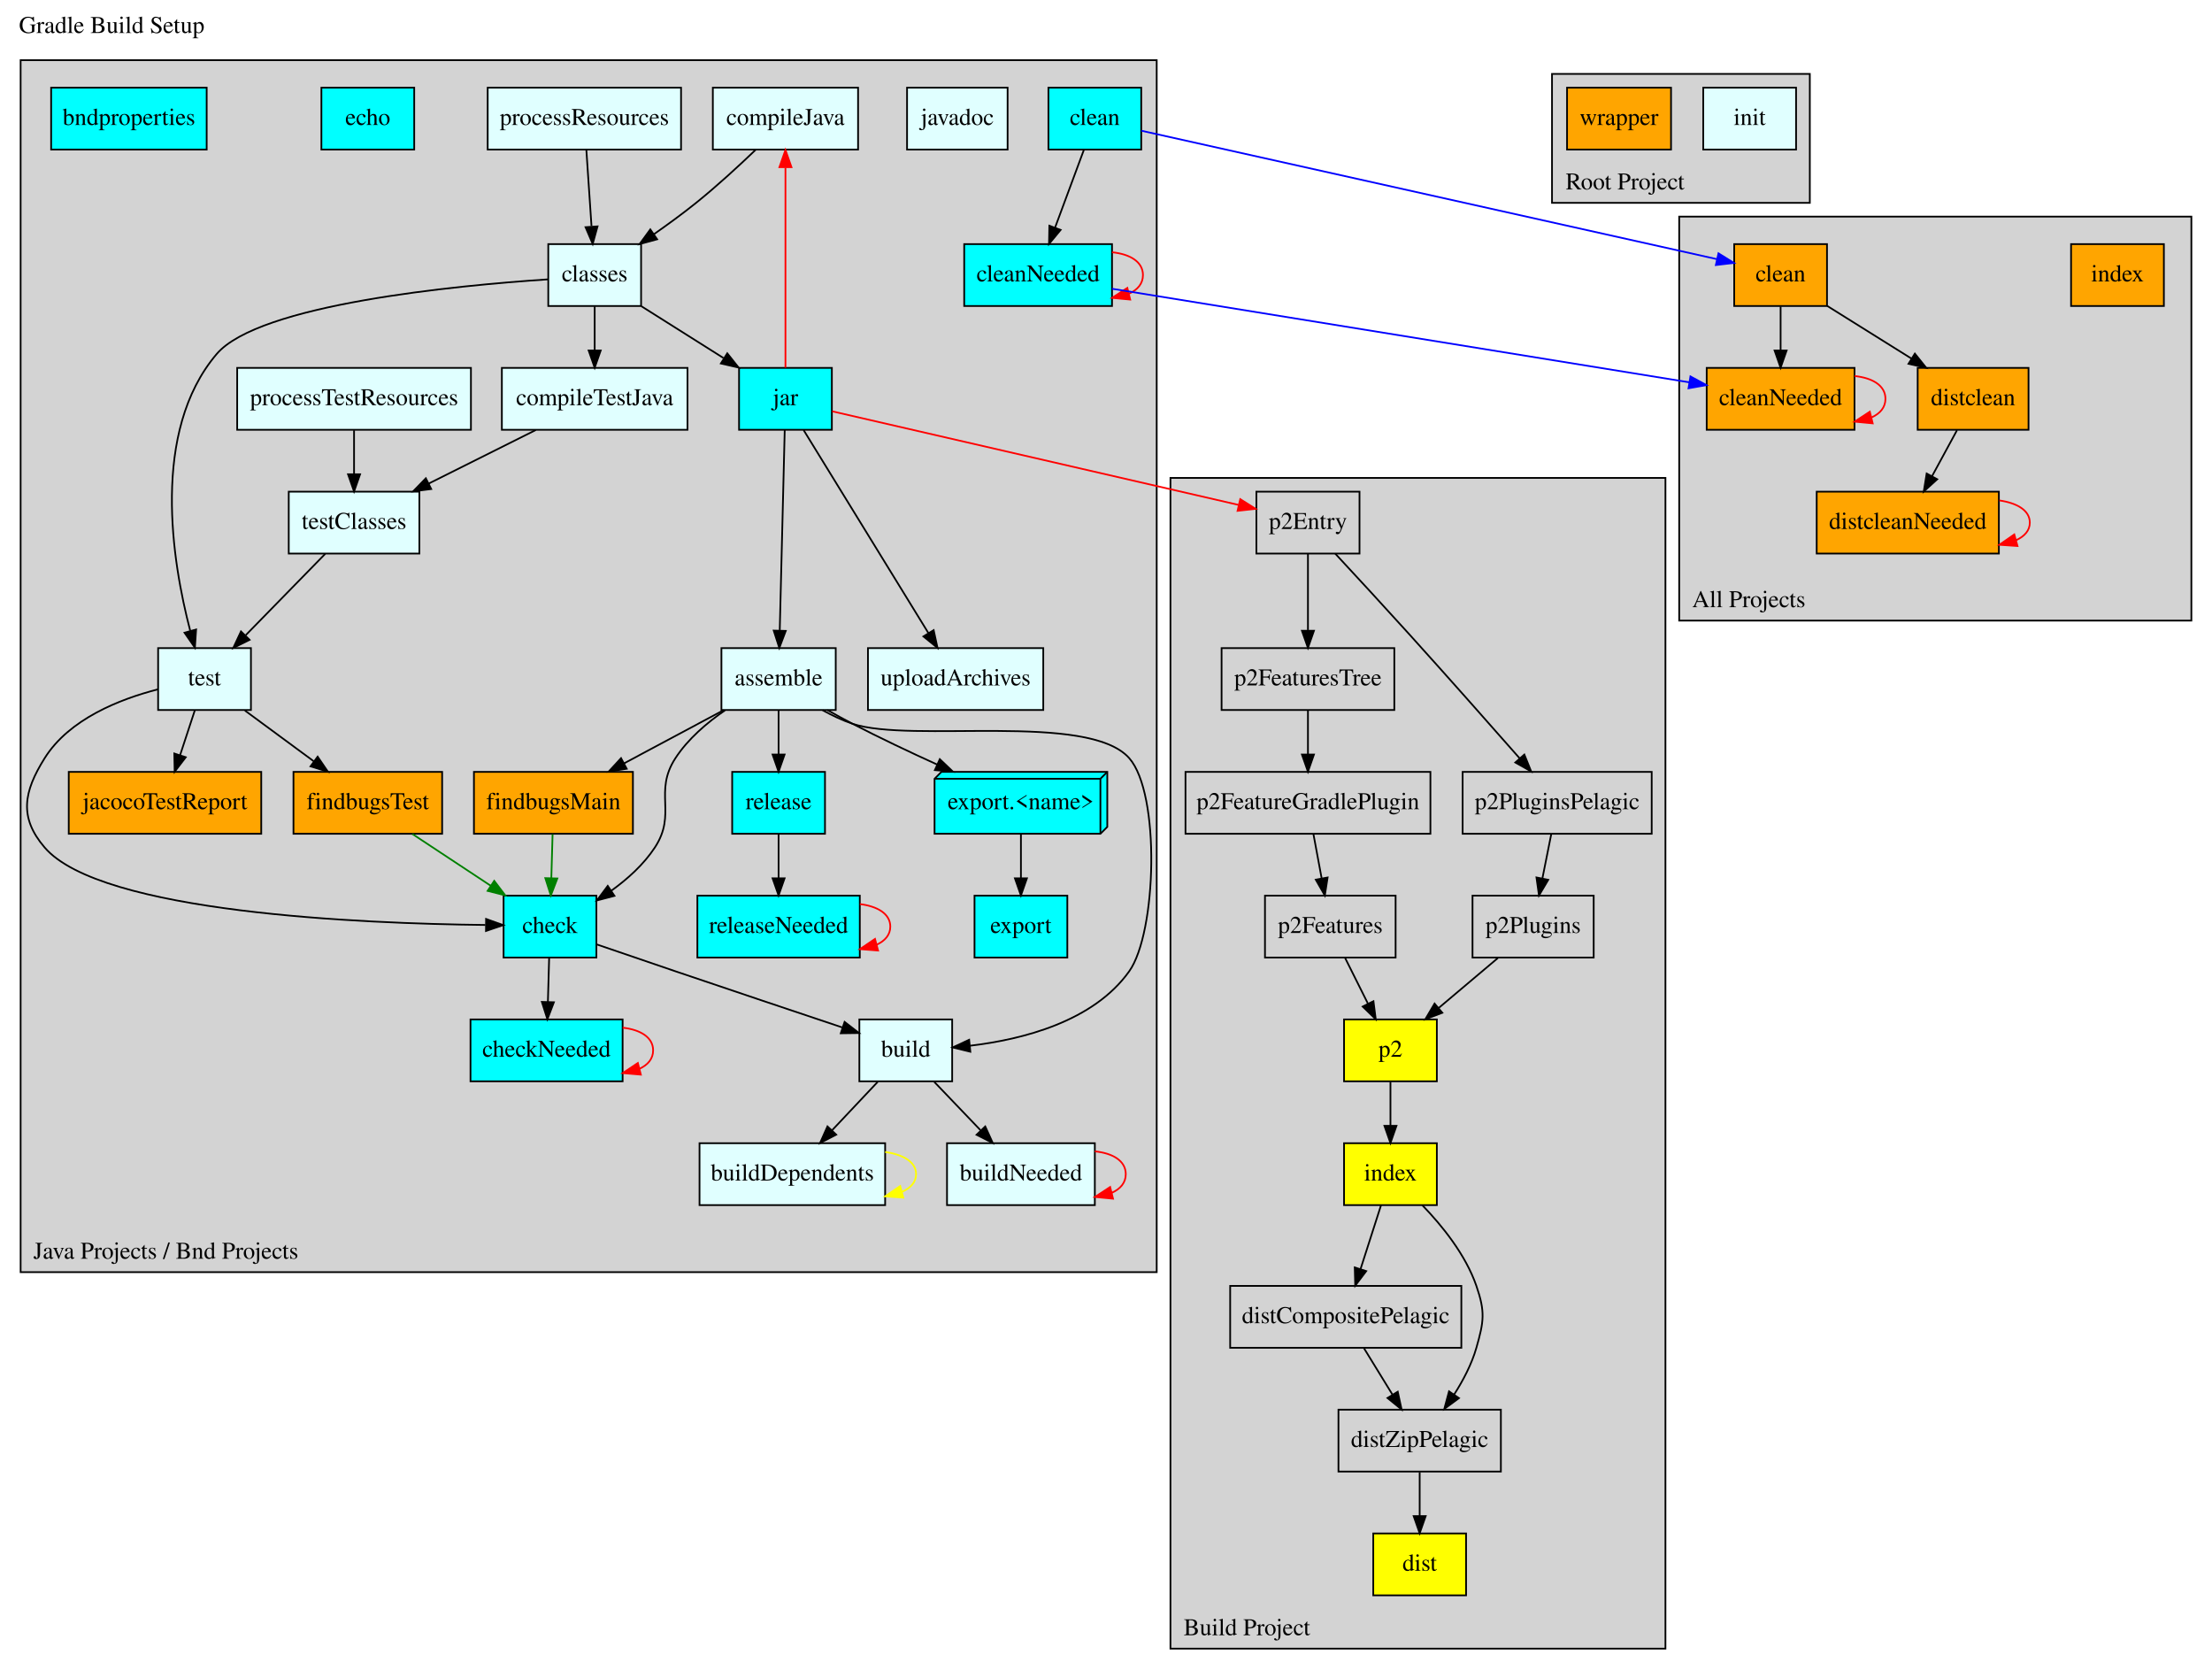
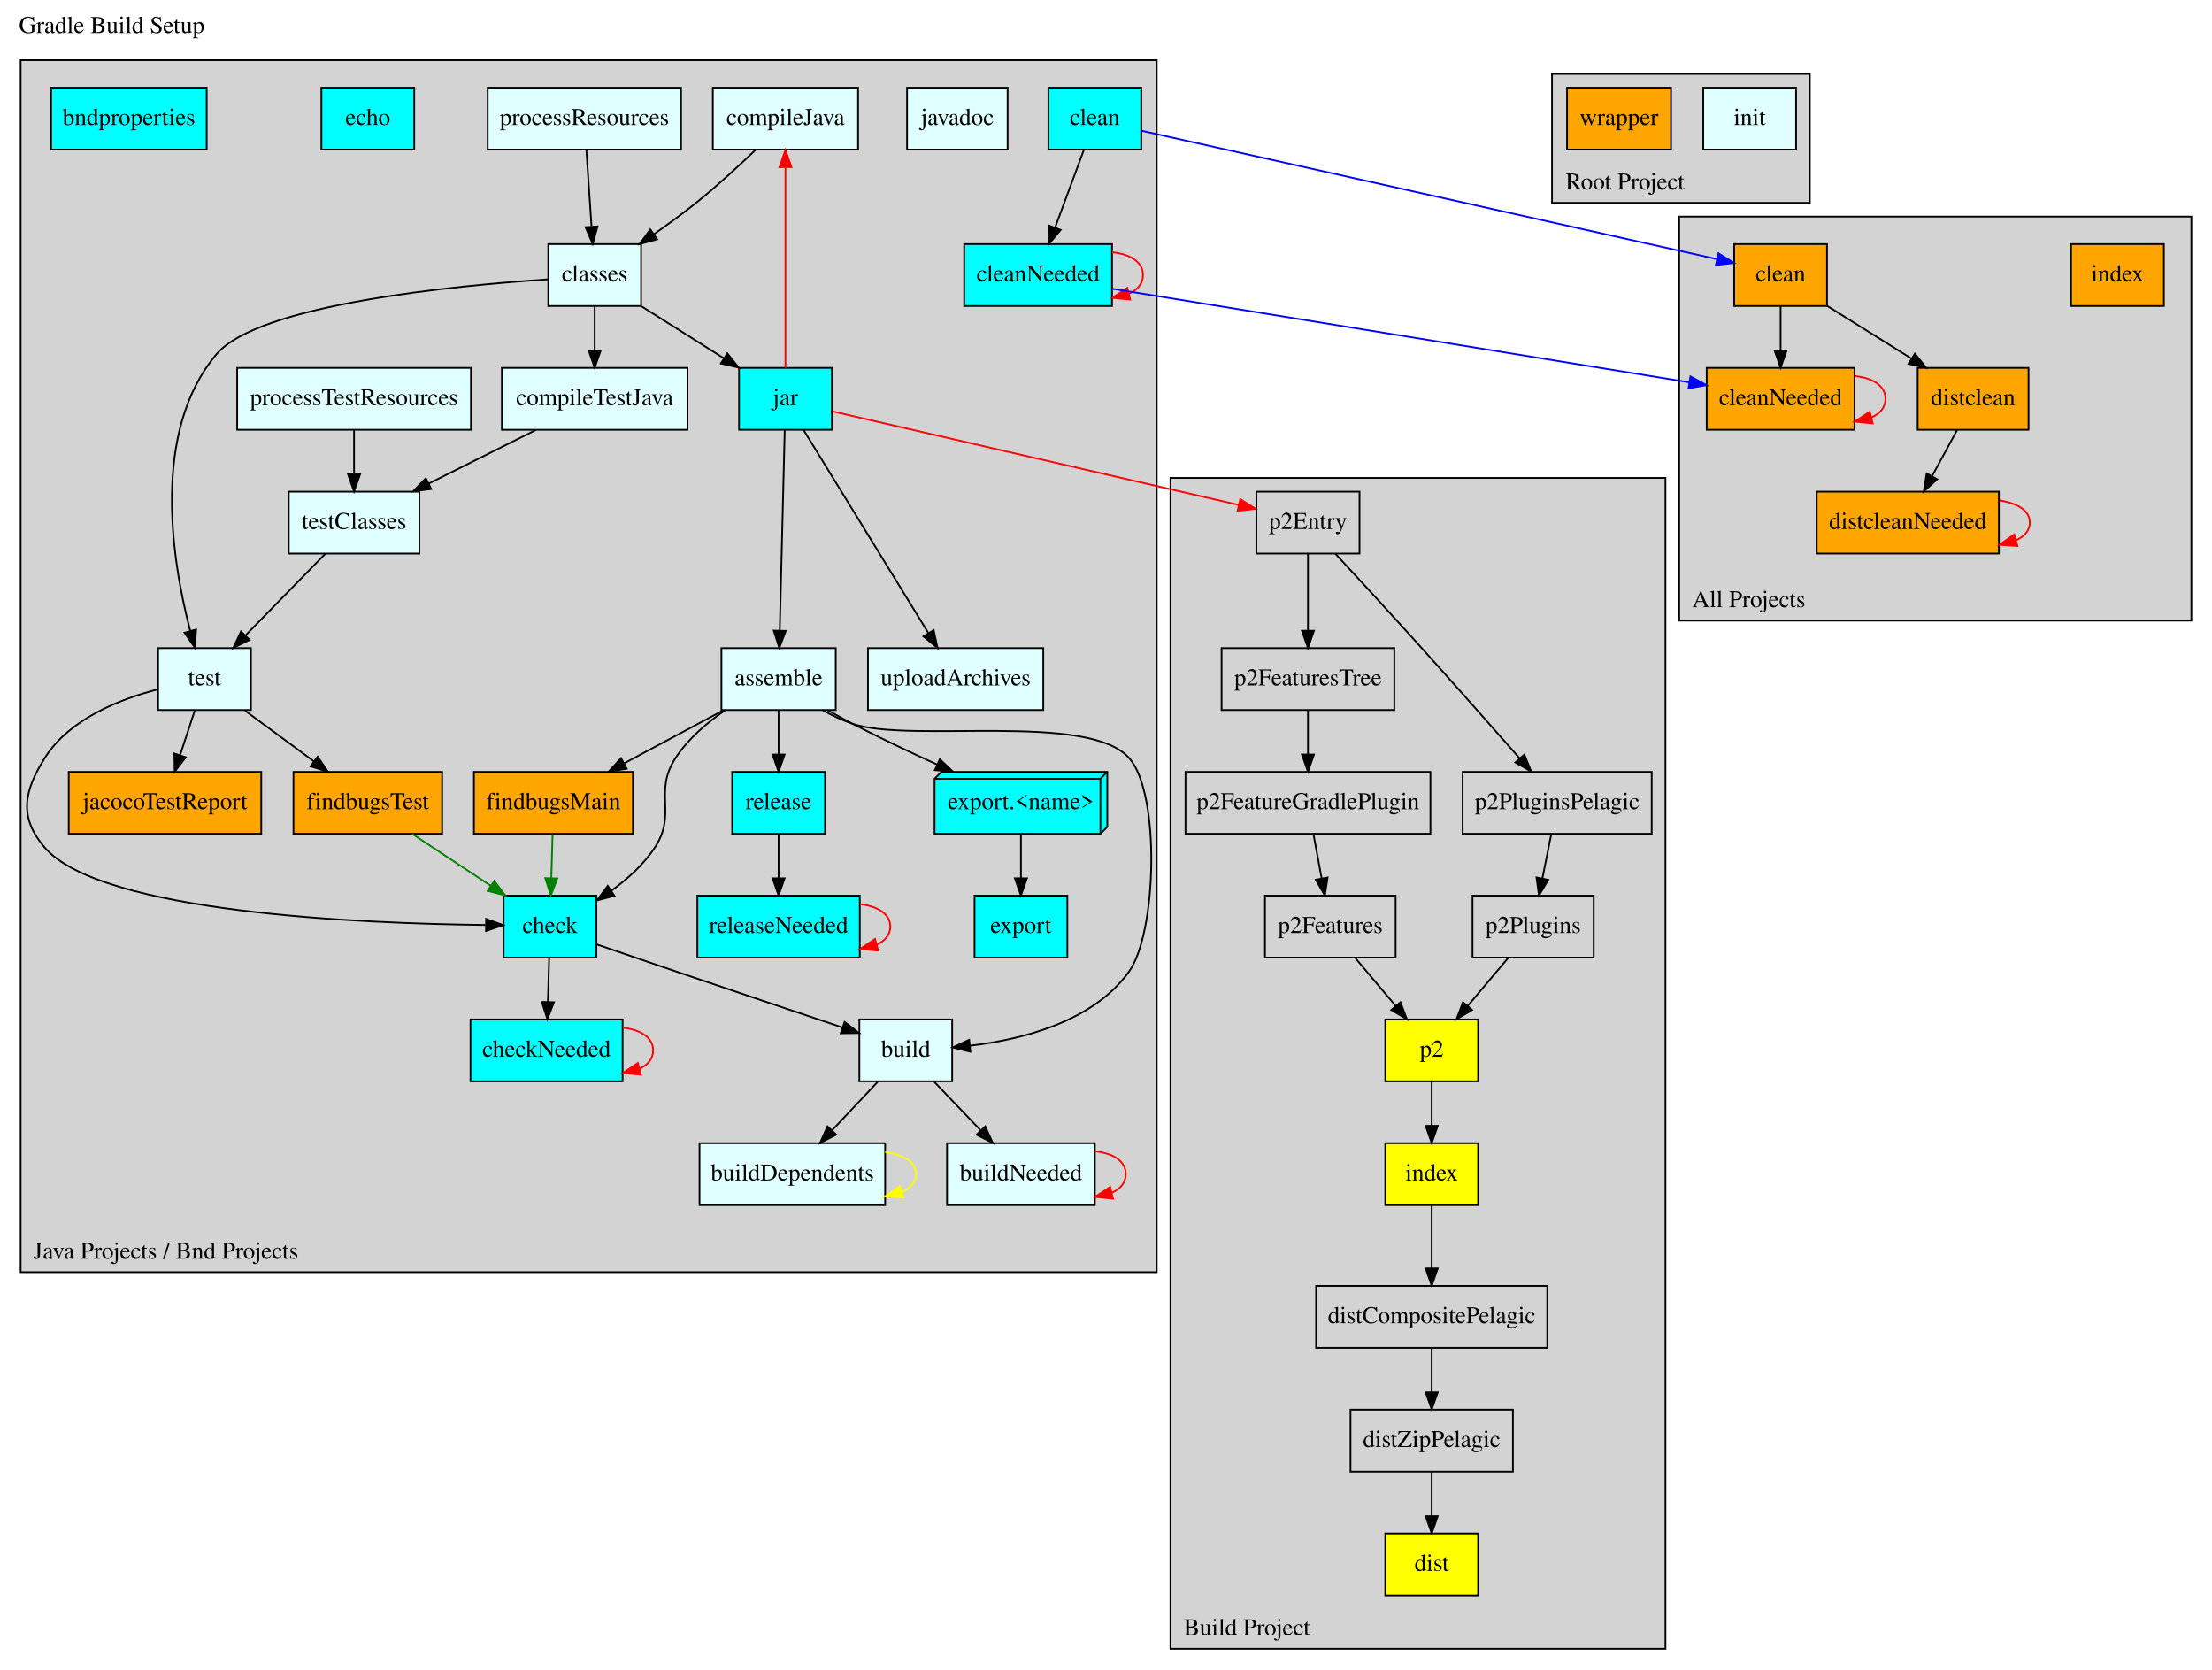
<svg xmlns="http://www.w3.org/2000/svg" width="1287pt" height="971pt" viewBox="0.00 0.00 1287.00 971.00">
  <g id="graph0" class="graph" transform="scale(1 1) rotate(0) translate(4 967)">
    <polygon fill="white" stroke="white" points="-4,4 -4,-967 1283,-967 1283,4 -4,4" />
    <text text-anchor="middle" x="61" y="-947.8" font-family="Times,serif" font-size="14.00">Gradle Build Setup</text>
    <g id="clust1" class="cluster">
      <polygon fill="lightgrey" stroke="black" points="8,-227 8,-932 669,-932 669,-227 8,-227" />
      <text text-anchor="middle" x="92.5" y="-234.8" font-family="Times,serif" font-size="14.00">Java Projects / Bnd Projects</text>
    </g>
    <g id="clust2" class="cluster" />
    <g id="clust3" class="cluster" />
    <g id="clust4" class="cluster" />
    <g id="clust5" class="cluster" />
    <g id="clust6" class="cluster" />
    <g id="clust7" class="cluster" />
    <g id="clust8" class="cluster" />
    <g id="clust9" class="cluster" />
    <g id="clust10" class="cluster" />
    <g id="clust11" class="cluster" />
    <g id="clust12" class="cluster">
      <polygon fill="lightgrey" stroke="black" points="973,-606 973,-841 1271,-841 1271,-606 973,-606" />
      <text text-anchor="middle" x="1013.5" y="-613.8" font-family="Times,serif" font-size="14.00">All Projects</text>
    </g>
    <g id="clust13" class="cluster" />
    <g id="clust14" class="cluster" />
    <g id="clust15" class="cluster">
      <polygon fill="lightgrey" stroke="black" points="899,-849 899,-924 1049,-924 1049,-849 899,-849" />
      <text text-anchor="middle" x="941.5" y="-856.8" font-family="Times,serif" font-size="14.00">Root Project</text>
    </g>
    <g id="clust16" class="cluster">
      <polygon fill="lightgrey" stroke="black" points="677,-8 677,-689 965,-689 965,-8 677,-8" />
      <text text-anchor="middle" x="721.5" y="-15.8" font-family="Times,serif" font-size="14.00">Build Project</text>
    </g>
    <g id="node1" class="node">
      <polygon fill="lightcyan" stroke="black" points="495.25,-916 410.75,-916 410.75,-880 495.25,-880 495.25,-916" />
      <text text-anchor="middle" x="453" y="-894.3" font-family="Times,serif" font-size="14.00">compileJava</text>
    </g>
    <g id="node3" class="node">
      <polygon fill="lightcyan" stroke="black" points="369,-825 315,-825 315,-789 369,-789 369,-825" />
      <text text-anchor="middle" x="342" y="-803.3" font-family="Times,serif" font-size="14.00">classes</text>
    </g>
    <g id="edge1" class="edge">
      <path fill="none" stroke="black" d="M435.73,-879.934C425.858,-870.469 413.072,-858.69 401,-849 393.275,-842.799 384.665,-836.5 376.463,-830.761" />
      <polygon fill="black" stroke="black" points="378.337,-827.802 368.117,-825.009 374.365,-833.566 378.337,-827.802" />
    </g>
    <g id="node2" class="node">
      <polygon fill="lightcyan" stroke="black" points="392.25,-916 279.75,-916 279.75,-880 392.25,-880 392.25,-916" />
      <text text-anchor="middle" x="336" y="-894.3" font-family="Times,serif" font-size="14.00">processResources</text>
    </g>
    <g id="edge2" class="edge">
      <path fill="none" stroke="black" d="M337.157,-879.84C338.004,-867.281 339.17,-849.979 340.146,-835.502" />
      <polygon fill="black" stroke="black" points="343.666,-835.32 340.847,-825.107 336.682,-834.849 343.666,-835.32" />
    </g>
    <g id="node4" class="node">
      <polygon fill="cyan" stroke="black" points="480,-753 426,-753 426,-717 480,-717 480,-753" />
      <text text-anchor="middle" x="453" y="-731.3" font-family="Times,serif" font-size="14.00">jar</text>
    </g>
    <g id="edge4" class="edge">
      <path fill="none" stroke="black" d="M369.154,-788.876C383.533,-779.808 401.381,-768.552 416.91,-758.759" />
      <polygon fill="black" stroke="black" points="419.15,-761.484 425.742,-753.19 415.416,-755.564 419.15,-761.484" />
    </g>
    <g id="node5" class="node">
      <polygon fill="lightcyan" stroke="black" points="396,-753 288,-753 288,-717 396,-717 396,-753" />
      <text text-anchor="middle" x="342" y="-731.3" font-family="Times,serif" font-size="14.00">compileTestJava</text>
    </g>
    <g id="edge3" class="edge">
      <path fill="none" stroke="black" d="M342,-788.697C342,-780.983 342,-771.712 342,-763.112" />
      <polygon fill="black" stroke="black" points="345.5,-763.104 342,-753.104 338.5,-763.104 345.5,-763.104" />
    </g>
    <g id="node8" class="node">
      <polygon fill="lightcyan" stroke="black" points="142,-590 88,-590 88,-554 142,-554 142,-590" />
      <text text-anchor="middle" x="115" y="-568.3" font-family="Times,serif" font-size="14.00">test</text>
    </g>
    <g id="edge5" class="edge">
      <path fill="none" stroke="black" d="M314.666,-804.492C261.36,-800.928 146.578,-789.995 122,-761 83.711,-715.829 96.144,-640.348 106.66,-600.143" />
      <polygon fill="black" stroke="black" points="110.102,-600.828 109.395,-590.256 103.355,-598.961 110.102,-600.828" />
    </g>
    <g id="edge21" class="edge">
      <path fill="none" stroke="red" d="M453,-753.106C453,-780.866 453,-835.974 453,-869.354" />
      <polygon fill="red" stroke="red" points="449.5,-869.77 453,-879.77 456.5,-869.77 449.5,-869.77" />
    </g>
    <g id="node9" class="node">
      <polygon fill="lightcyan" stroke="black" points="603,-590 501,-590 501,-554 603,-554 603,-590" />
      <text text-anchor="middle" x="552" y="-568.3" font-family="Times,serif" font-size="14.00">uploadArchives</text>
    </g>
    <g id="edge8" class="edge">
      <path fill="none" stroke="black" d="M463.595,-716.77C481.012,-688.445 515.789,-631.888 536.148,-598.779" />
      <polygon fill="black" stroke="black" points="539.225,-600.458 541.481,-590.106 533.262,-596.791 539.225,-600.458" />
    </g>
    <g id="node10" class="node">
      <polygon fill="lightcyan" stroke="black" points="482.25,-590 415.75,-590 415.75,-554 482.25,-554 482.25,-590" />
      <text text-anchor="middle" x="449" y="-568.3" font-family="Times,serif" font-size="14.00">assemble</text>
    </g>
    <g id="edge9" class="edge">
      <path fill="none" stroke="black" d="M452.572,-716.77C451.88,-688.929 450.511,-633.813 449.683,-600.498" />
      <polygon fill="black" stroke="black" points="453.172,-600.016 449.425,-590.106 446.175,-600.19 453.172,-600.016" />
    </g>
    <g id="node35" class="node">
      <polygon fill="none" stroke="black" points="787,-681 727,-681 727,-645 787,-645 787,-681" />
      <text text-anchor="middle" x="757" y="-659.3" font-family="Times,serif" font-size="14.00">p2Entry</text>
    </g>
    <g id="edge41" class="edge">
      <path fill="none" stroke="red" d="M480.246,-727.726C533.947,-715.361 653.701,-687.786 716.615,-673.299" />
      <polygon fill="red" stroke="red" points="717.613,-676.661 726.573,-671.006 716.043,-669.839 717.613,-676.661" />
    </g>
    <g id="node7" class="node">
      <polygon fill="lightcyan" stroke="black" points="240,-681 164,-681 164,-645 240,-645 240,-681" />
      <text text-anchor="middle" x="202" y="-659.3" font-family="Times,serif" font-size="14.00">testClasses</text>
    </g>
    <g id="edge6" class="edge">
      <path fill="none" stroke="black" d="M307.752,-716.876C288.939,-707.469 265.415,-695.708 245.334,-685.667" />
      <polygon fill="black" stroke="black" points="246.889,-682.531 236.38,-681.19 243.759,-688.792 246.889,-682.531" />
    </g>
    <g id="node6" class="node">
      <polygon fill="lightcyan" stroke="black" points="270,-753 134,-753 134,-717 270,-717 270,-753" />
      <text text-anchor="middle" x="202" y="-731.3" font-family="Times,serif" font-size="14.00">processTestResources</text>
    </g>
    <g id="edge7" class="edge">
      <path fill="none" stroke="black" d="M202,-716.697C202,-708.983 202,-699.712 202,-691.112" />
      <polygon fill="black" stroke="black" points="205.5,-691.104 202,-681.104 198.5,-691.104 205.5,-691.104" />
    </g>
    <g id="edge10" class="edge">
      <path fill="none" stroke="black" d="M185.226,-644.84C172.107,-631.419 153.693,-612.582 139.012,-597.564" />
      <polygon fill="black" stroke="black" points="141.216,-594.812 131.723,-590.107 136.21,-599.705 141.216,-594.812" />
    </g>
    <g id="node11" class="node">
      <polygon fill="cyan" stroke="black" points="343,-446 289,-446 289,-410 343,-410 343,-446" />
      <text text-anchor="middle" x="316" y="-424.3" font-family="Times,serif" font-size="14.00">check</text>
    </g>
    <g id="edge13" class="edge">
      <path fill="none" stroke="black" d="M87.722,-565.968C65.766,-560.326 36.293,-548.794 22,-526 9.722,-506.42 6.945,-491.535 22,-474 54.634,-435.991 206.704,-429.748 278.404,-428.952" />
      <polygon fill="black" stroke="black" points="278.812,-432.449 288.784,-428.869 278.756,-425.45 278.812,-432.449" />
    </g>
    <g id="node21" class="node">
      <polygon fill="orange" stroke="black" points="253.25,-518 166.75,-518 166.75,-482 253.25,-482 253.25,-518" />
      <text text-anchor="middle" x="210" y="-496.3" font-family="Times,serif" font-size="14.00">findbugsTest</text>
    </g>
    <g id="edge30" class="edge">
      <path fill="none" stroke="black" d="M138.483,-553.697C150.563,-544.796 165.454,-533.823 178.516,-524.199" />
      <polygon fill="black" stroke="black" points="180.813,-526.854 186.787,-518.104 176.66,-521.219 180.813,-526.854" />
    </g>
    <g id="node27" class="node">
      <polygon fill="orange" stroke="black" points="148,-518 36,-518 36,-482 148,-482 148,-518" />
      <text text-anchor="middle" x="92" y="-496.3" font-family="Times,serif" font-size="14.00">jacocoTestReport</text>
    </g>
    <g id="edge33" class="edge">
      <path fill="none" stroke="black" d="M109.315,-553.697C106.752,-545.898 103.667,-536.509 100.815,-527.829" />
      <polygon fill="black" stroke="black" points="104.067,-526.512 97.62,-518.104 97.416,-528.697 104.067,-526.512" />
    </g>
    <g id="edge12" class="edge">
      <path fill="none" stroke="black" d="M417.851,-553.823C407.243,-546.536 396.246,-537.131 389,-526 376.06,-506.122 390.018,-493.827 377,-474 370.52,-464.13 361.089,-455.651 351.572,-448.801" />
      <polygon fill="black" stroke="black" points="353.509,-445.885 343.259,-443.206 349.601,-451.693 353.509,-445.885" />
    </g>
    <g id="node13" class="node">
      <polygon fill="cyan" stroke="black" points="476,-518 422,-518 422,-482 476,-482 476,-518" />
      <text text-anchor="middle" x="449" y="-496.3" font-family="Times,serif" font-size="14.00">release</text>
    </g>
    <g id="edge22" class="edge">
      <path fill="none" stroke="black" d="M449,-553.697C449,-545.983 449,-536.712 449,-528.112" />
      <polygon fill="black" stroke="black" points="452.5,-528.104 449,-518.104 445.5,-528.104 452.5,-528.104" />
    </g>
    <g id="node15" class="node">
      <polygon fill="cyan" stroke="black" points="640.25,-518 543.75,-518 539.75,-514 539.75,-482 636.25,-482 640.25,-486 640.25,-518" />
      <polyline fill="none" stroke="black" points="636.25,-514 539.75,-514 " />
      <polyline fill="none" stroke="black" points="636.25,-514 636.25,-482 " />
      <polyline fill="none" stroke="black" points="636.25,-514 640.25,-518 " />
      <text text-anchor="middle" x="590" y="-496.3" font-family="Times,serif" font-size="14.00">export.&lt;name&gt;</text>
    </g>
    <g id="edge23" class="edge">
      <path fill="none" stroke="black" d="M477.467,-553.936C482.275,-551.203 487.248,-548.465 492,-546 507.837,-537.784 525.464,-529.449 541.352,-522.223" />
      <polygon fill="black" stroke="black" points="542.804,-525.408 550.48,-518.105 539.926,-519.027 542.804,-525.408" />
    </g>
    <g id="node17" class="node">
      <polygon fill="lightcyan" stroke="black" points="550,-374 496,-374 496,-338 550,-338 550,-374" />
      <text text-anchor="middle" x="523" y="-352.3" font-family="Times,serif" font-size="14.00">build</text>
    </g>
    <g id="edge11" class="edge">
      <path fill="none" stroke="black" d="M474.578,-553.898C480.129,-550.832 486.108,-547.986 492,-546 526.164,-534.484 629.13,-553.019 653,-526 671.244,-505.349 668.983,-424.446 653,-402 632.181,-372.763 591.006,-362.345 560.548,-358.726" />
      <polygon fill="black" stroke="black" points="560.569,-355.211 550.273,-357.71 559.88,-362.177 560.569,-355.211" />
    </g>
    <g id="node20" class="node">
      <polygon fill="orange" stroke="black" points="364.25,-518 271.75,-518 271.75,-482 364.25,-482 364.25,-518" />
      <text text-anchor="middle" x="318" y="-496.3" font-family="Times,serif" font-size="14.00">findbugsMain</text>
    </g>
    <g id="edge29" class="edge">
      <path fill="none" stroke="black" d="M416.954,-553.876C399.508,-544.554 377.735,-532.919 359.057,-522.939" />
      <polygon fill="black" stroke="black" points="360.639,-519.816 350.169,-518.19 357.34,-525.99 360.639,-519.816" />
    </g>
    <g id="node12" class="node">
      <polygon fill="cyan" stroke="black" points="358.25,-374 269.75,-374 269.75,-338 358.25,-338 358.25,-374" />
      <text text-anchor="middle" x="314" y="-352.3" font-family="Times,serif" font-size="14.00">checkNeeded</text>
    </g>
    <g id="edge14" class="edge">
      <path fill="none" stroke="black" d="M315.506,-409.697C315.285,-401.983 315.02,-392.712 314.775,-384.112" />
      <polygon fill="black" stroke="black" points="318.273,-384 314.489,-374.104 311.276,-384.2 318.273,-384" />
    </g>
    <g id="edge16" class="edge">
      <path fill="none" stroke="black" d="M343.028,-417.701C356.785,-412.979 373.776,-407.163 389,-402 421.766,-390.888 459.085,-378.366 486.003,-369.358" />
      <polygon fill="black" stroke="black" points="487.406,-372.58 495.78,-366.088 485.186,-365.941 487.406,-372.58" />
    </g>
    <g id="edge15" class="edge">
      <path fill="none" stroke="red" d="M358.306,-369.203C368.507,-368.065 376,-363.664 376,-356 376,-351.09 372.925,-347.52 368.032,-345.288" />
      <polygon fill="red" stroke="red" points="368.862,-341.888 358.306,-342.797 367.125,-348.669 368.862,-341.888" />
    </g>
    <g id="node14" class="node">
      <polygon fill="cyan" stroke="black" points="496.25,-446 401.75,-446 401.75,-410 496.25,-410 496.25,-446" />
      <text text-anchor="middle" x="449" y="-424.3" font-family="Times,serif" font-size="14.00">releaseNeeded</text>
    </g>
    <g id="edge25" class="edge">
      <path fill="none" stroke="black" d="M449,-481.697C449,-473.983 449,-464.712 449,-456.112" />
      <polygon fill="black" stroke="black" points="452.5,-456.104 449,-446.104 445.5,-456.104 452.5,-456.104" />
    </g>
    <g id="edge26" class="edge">
      <path fill="none" stroke="red" d="M496.326,-441.101C506.571,-439.82 514,-435.453 514,-428 514,-423.225 510.951,-419.717 506.066,-417.476" />
      <polygon fill="red" stroke="red" points="506.889,-414.073 496.326,-414.899 505.098,-420.84 506.889,-414.073" />
    </g>
    <g id="node16" class="node">
      <polygon fill="cyan" stroke="black" points="617,-446 563,-446 563,-410 617,-410 617,-446" />
      <text text-anchor="middle" x="590" y="-424.3" font-family="Times,serif" font-size="14.00">export</text>
    </g>
    <g id="edge24" class="edge">
      <path fill="none" stroke="black" d="M590,-481.697C590,-473.983 590,-464.712 590,-456.112" />
      <polygon fill="black" stroke="black" points="593.5,-456.104 590,-446.104 586.5,-456.104 593.5,-456.104" />
    </g>
    <g id="node18" class="node">
      <polygon fill="lightcyan" stroke="black" points="511,-302 403,-302 403,-266 511,-266 511,-302" />
      <text text-anchor="middle" x="457" y="-280.3" font-family="Times,serif" font-size="14.00">buildDependents</text>
    </g>
    <g id="edge17" class="edge">
      <path fill="none" stroke="black" d="M506.685,-337.697C498.693,-329.22 488.928,-318.864 480.178,-309.583" />
      <polygon fill="black" stroke="black" points="482.534,-306.979 473.127,-302.104 477.441,-311.781 482.534,-306.979" />
    </g>
    <g id="node19" class="node">
      <polygon fill="lightcyan" stroke="black" points="633,-302 547,-302 547,-266 633,-266 633,-302" />
      <text text-anchor="middle" x="590" y="-280.3" font-family="Times,serif" font-size="14.00">buildNeeded</text>
    </g>
    <g id="edge19" class="edge">
      <path fill="none" stroke="black" d="M539.562,-337.697C547.675,-329.22 557.588,-318.864 566.471,-309.583" />
      <polygon fill="black" stroke="black" points="569.243,-311.749 573.629,-302.104 564.186,-306.908 569.243,-311.749" />
    </g>
    <g id="edge18" class="edge">
      <path fill="none" stroke="yellow" d="M511.007,-296.899C521.529,-295.401 529,-291.102 529,-284 529,-279.451 525.934,-276.051 520.964,-273.801" />
      <polygon fill="yellow" stroke="yellow" points="521.575,-270.341 511.007,-271.101 519.742,-277.097 521.575,-270.341" />
    </g>
    <g id="edge20" class="edge">
      <path fill="none" stroke="red" d="M633.036,-297.262C643.355,-296.225 651,-291.805 651,-284 651,-279 647.862,-275.389 642.894,-273.167" />
      <polygon fill="red" stroke="red" points="643.583,-269.732 633.036,-270.738 641.909,-276.529 643.583,-269.732" />
    </g>
    <g id="edge31" class="edge">
      <path fill="none" stroke="green" d="M317.506,-481.697C317.285,-473.983 317.02,-464.712 316.775,-456.112" />
      <polygon fill="green" stroke="green" points="320.273,-456 316.489,-446.104 313.276,-456.2 320.273,-456" />
    </g>
    <g id="edge32" class="edge">
      <path fill="none" stroke="green" d="M235.931,-481.876C249.662,-472.808 266.706,-461.552 281.536,-451.759" />
      <polygon fill="green" stroke="green" points="283.554,-454.621 289.97,-446.19 279.696,-448.78 283.554,-454.621" />
    </g>
    <g id="node22" class="node">
      <polygon fill="lightcyan" stroke="black" points="582.25,-916 523.75,-916 523.75,-880 582.25,-880 582.25,-916" />
      <text text-anchor="middle" x="553" y="-894.3" font-family="Times,serif" font-size="14.00">javadoc</text>
    </g>
    <g id="node23" class="node">
      <polygon fill="cyan" stroke="black" points="660,-916 606,-916 606,-880 660,-880 660,-916" />
      <text text-anchor="middle" x="633" y="-894.3" font-family="Times,serif" font-size="14.00">clean</text>
    </g>
    <g id="node24" class="node">
      <polygon fill="cyan" stroke="black" points="643,-825 557,-825 557,-789 643,-789 643,-825" />
      <text text-anchor="middle" x="600" y="-803.3" font-family="Times,serif" font-size="14.00">cleanNeeded</text>
    </g>
    <g id="edge27" class="edge">
      <path fill="none" stroke="black" d="M626.637,-879.84C621.889,-867.035 615.313,-849.299 609.883,-834.654" />
      <polygon fill="black" stroke="black" points="613.102,-833.267 606.343,-825.107 606.538,-835.7 613.102,-833.267" />
    </g>
    <g id="node29" class="node">
      <polygon fill="orange" stroke="black" points="1059,-825 1005,-825 1005,-789 1059,-789 1059,-825" />
      <text text-anchor="middle" x="1032" y="-803.3" font-family="Times,serif" font-size="14.00">clean</text>
    </g>
    <g id="edge34" class="edge">
      <path fill="none" stroke="blue" d="M660.111,-890.953C729.774,-875.414 915.14,-834.067 994.783,-816.301" />
      <polygon fill="blue" stroke="blue" points="995.853,-819.649 1004.85,-814.056 994.329,-812.817 995.853,-819.649" />
    </g>
    <g id="edge28" class="edge">
      <path fill="none" stroke="red" d="M643.036,-820.262C653.355,-819.225 661,-814.805 661,-807 661,-802 657.862,-798.389 652.894,-796.167" />
      <polygon fill="red" stroke="red" points="653.583,-792.732 643.036,-793.738 651.909,-799.529 653.583,-792.732" />
    </g>
    <g id="node30" class="node">
      <polygon fill="orange" stroke="black" points="1075,-753 989,-753 989,-717 1075,-717 1075,-753" />
      <text text-anchor="middle" x="1032" y="-731.3" font-family="Times,serif" font-size="14.00">cleanNeeded</text>
    </g>
    <g id="edge35" class="edge">
      <path fill="none" stroke="blue" d="M643.001,-799.032C722.55,-786.142 892.444,-758.613 978.977,-744.592" />
      <polygon fill="blue" stroke="blue" points="979.541,-748.046 988.853,-742.991 978.422,-741.136 979.541,-748.046" />
    </g>
    <g id="node25" class="node">
      <polygon fill="cyan" stroke="black" points="237,-916 183,-916 183,-880 237,-880 237,-916" />
      <text text-anchor="middle" x="210" y="-894.3" font-family="Times,serif" font-size="14.00">echo</text>
    </g>
    <g id="node26" class="node">
      <polygon fill="cyan" stroke="black" points="116.25,-916 25.75,-916 25.75,-880 116.25,-880 116.25,-916" />
      <text text-anchor="middle" x="71" y="-894.3" font-family="Times,serif" font-size="14.00">bndproperties</text>
    </g>
    <g id="node28" class="node">
      <polygon fill="orange" stroke="black" points="1255,-825 1201,-825 1201,-789 1255,-789 1255,-825" />
      <text text-anchor="middle" x="1228" y="-803.3" font-family="Times,serif" font-size="14.00">index</text>
    </g>
    <g id="edge36" class="edge">
      <path fill="none" stroke="black" d="M1032,-788.697C1032,-780.983 1032,-771.712 1032,-763.112" />
      <polygon fill="black" stroke="black" points="1035.5,-763.104 1032,-753.104 1028.5,-763.104 1035.5,-763.104" />
    </g>
    <g id="node31" class="node">
      <polygon fill="orange" stroke="black" points="1176.25,-753 1111.75,-753 1111.75,-717 1176.25,-717 1176.25,-753" />
      <text text-anchor="middle" x="1144" y="-731.3" font-family="Times,serif" font-size="14.00">distclean</text>
    </g>
    <g id="edge38" class="edge">
      <path fill="none" stroke="black" d="M1059.11,-789.055C1073.86,-779.837 1092.29,-768.319 1108.21,-758.371" />
      <polygon fill="black" stroke="black" points="1110.12,-761.3 1116.75,-753.032 1106.41,-755.364 1110.12,-761.3" />
    </g>
    <g id="edge37" class="edge">
      <path fill="none" stroke="red" d="M1075.04,-748.262C1085.35,-747.225 1093,-742.805 1093,-735 1093,-730 1089.86,-726.389 1084.89,-724.167" />
      <polygon fill="red" stroke="red" points="1085.58,-720.732 1075.04,-721.738 1083.91,-727.529 1085.58,-720.732" />
    </g>
    <g id="node32" class="node">
      <polygon fill="orange" stroke="black" points="1159,-681 1053,-681 1053,-645 1159,-645 1159,-681" />
      <text text-anchor="middle" x="1106" y="-659.3" font-family="Times,serif" font-size="14.00">distcleanNeeded</text>
    </g>
    <g id="edge39" class="edge">
      <path fill="none" stroke="black" d="M1134.61,-716.697C1130.24,-708.644 1124.94,-698.894 1120.1,-689.982" />
      <polygon fill="black" stroke="black" points="1123.13,-688.223 1115.29,-681.104 1116.98,-691.563 1123.13,-688.223" />
    </g>
    <g id="edge40" class="edge">
      <path fill="none" stroke="red" d="M1159.26,-675.899C1169.63,-674.401 1177,-670.102 1177,-663 1177,-658.451 1173.98,-655.051 1169.08,-652.801" />
      <polygon fill="red" stroke="red" points="1169.83,-649.378 1159.26,-650.101 1167.97,-656.128 1169.83,-649.378" />
    </g>
    <g id="node33" class="node">
      <polygon fill="lightcyan" stroke="black" points="1041,-916 987,-916 987,-880 1041,-880 1041,-916" />
      <text text-anchor="middle" x="1014" y="-894.3" font-family="Times,serif" font-size="14.00">init</text>
    </g>
    <g id="node34" class="node">
      <polygon fill="orange" stroke="black" points="968.25,-916 907.75,-916 907.75,-880 968.25,-880 968.25,-916" />
      <text text-anchor="middle" x="938" y="-894.3" font-family="Times,serif" font-size="14.00">wrapper</text>
    </g>
    <g id="node36" class="node">
      <polygon fill="none" stroke="black" points="807.25,-590 706.75,-590 706.75,-554 807.25,-554 807.25,-590" />
      <text text-anchor="middle" x="757" y="-568.3" font-family="Times,serif" font-size="14.00">p2FeaturesTree</text>
    </g>
    <g id="edge42" class="edge">
      <path fill="none" stroke="black" d="M757,-644.84C757,-632.281 757,-614.979 757,-600.502" />
      <polygon fill="black" stroke="black" points="760.5,-600.107 757,-590.107 753.5,-600.107 760.5,-600.107" />
    </g>
    <g id="node39" class="node">
      <polygon fill="none" stroke="black" points="957,-518 847,-518 847,-482 957,-482 957,-518" />
      <text text-anchor="middle" x="902" y="-496.3" font-family="Times,serif" font-size="14.00">p2PluginsPelagic</text>
    </g>
    <g id="edge45" class="edge">
      <path fill="none" stroke="black" d="M772.867,-644.969C784.796,-632.121 801.507,-614.03 816,-598 838.021,-573.643 862.875,-545.543 880.18,-525.877" />
      <polygon fill="black" stroke="black" points="882.902,-528.082 886.876,-518.261 877.645,-523.461 882.902,-528.082" />
    </g>
    <g id="node37" class="node">
      <polygon fill="none" stroke="black" points="828.25,-518 685.75,-518 685.75,-482 828.25,-482 828.25,-518" />
      <text text-anchor="middle" x="757" y="-496.3" font-family="Times,serif" font-size="14.00">p2FeatureGradlePlugin</text>
    </g>
    <g id="edge43" class="edge">
      <path fill="none" stroke="black" d="M757,-553.697C757,-545.983 757,-536.712 757,-528.112" />
      <polygon fill="black" stroke="black" points="760.5,-528.104 757,-518.104 753.5,-528.104 760.5,-528.104" />
    </g>
    <g id="node38" class="node">
      <polygon fill="none" stroke="black" points="808,-446 732,-446 732,-410 808,-410 808,-446" />
      <text text-anchor="middle" x="770" y="-424.3" font-family="Times,serif" font-size="14.00">p2Features</text>
    </g>
    <g id="edge44" class="edge">
      <path fill="none" stroke="black" d="M760.213,-481.697C761.646,-473.983 763.368,-464.712 764.965,-456.112" />
      <polygon fill="black" stroke="black" points="768.439,-456.575 766.823,-446.104 761.556,-455.297 768.439,-456.575" />
    </g>
    <g id="node41" class="node">
-       <polygon fill="yellow" stroke="black" points="832,-374 778,-374 778,-338 832,-338 832,-374" />
-       <text text-anchor="middle" x="805" y="-352.3" font-family="Times,serif" font-size="14.00">p2</text>
+       <polygon fill="yellow" stroke="black" points="856,-374 802,-374 802,-338 856,-338 856,-374" />
+       <text text-anchor="middle" x="829" y="-352.3" font-family="Times,serif" font-size="14.00">p2</text>
    </g>
    <g id="edge47" class="edge">
-       <path fill="none" stroke="black" d="M778.652,-409.697C782.636,-401.728 787.45,-392.1 791.868,-383.264" />
-       <polygon fill="black" stroke="black" points="795.106,-384.614 796.448,-374.104 788.845,-381.483 795.106,-384.614" />
+       <path fill="none" stroke="black" d="M784.584,-409.697C791.658,-401.305 800.283,-391.07 808.045,-381.861" />
+       <polygon fill="black" stroke="black" points="810.815,-384.006 814.583,-374.104 805.463,-379.495 810.815,-384.006" />
    </g>
    <g id="node40" class="node">
      <polygon fill="none" stroke="black" points="923.25,-446 852.75,-446 852.75,-410 923.25,-410 923.25,-446" />
      <text text-anchor="middle" x="888" y="-424.3" font-family="Times,serif" font-size="14.00">p2Plugins</text>
    </g>
    <g id="edge46" class="edge">
      <path fill="none" stroke="black" d="M898.539,-481.697C896.997,-473.983 895.142,-464.712 893.422,-456.112" />
      <polygon fill="black" stroke="black" points="896.814,-455.224 891.421,-446.104 889.95,-456.597 896.814,-455.224" />
    </g>
    <g id="edge48" class="edge">
-       <path fill="none" stroke="black" d="M867.483,-409.697C857.131,-400.965 844.414,-390.24 833.161,-380.75" />
-       <polygon fill="black" stroke="black" points="835.182,-377.876 825.281,-374.104 830.669,-383.227 835.182,-377.876" />
+       <path fill="none" stroke="black" d="M873.416,-409.697C866.342,-401.305 857.717,-391.07 849.955,-381.861" />
+       <polygon fill="black" stroke="black" points="852.537,-379.495 843.417,-374.104 847.185,-384.006 852.537,-379.495" />
    </g>
    <g id="node42" class="node">
-       <polygon fill="yellow" stroke="black" points="832,-302 778,-302 778,-266 832,-266 832,-302" />
-       <text text-anchor="middle" x="805" y="-280.3" font-family="Times,serif" font-size="14.00">index</text>
+       <polygon fill="yellow" stroke="black" points="856,-302 802,-302 802,-266 856,-266 856,-302" />
+       <text text-anchor="middle" x="829" y="-280.3" font-family="Times,serif" font-size="14.00">index</text>
    </g>
    <g id="edge49" class="edge">
-       <path fill="none" stroke="black" d="M805,-337.697C805,-329.983 805,-320.712 805,-312.112" />
-       <polygon fill="black" stroke="black" points="808.5,-312.104 805,-302.104 801.5,-312.104 808.5,-312.104" />
+       <path fill="none" stroke="black" d="M829,-337.697C829,-329.983 829,-320.712 829,-312.112" />
+       <polygon fill="black" stroke="black" points="832.5,-312.104 829,-302.104 825.5,-312.104 832.5,-312.104" />
    </g>
    <g id="node43" class="node">
-       <polygon fill="none" stroke="black" points="846.25,-219 711.75,-219 711.75,-183 846.25,-183 846.25,-219" />
-       <text text-anchor="middle" x="779" y="-197.3" font-family="Times,serif" font-size="14.00">distCompositePelagic</text>
+       <polygon fill="none" stroke="black" points="896.25,-219 761.75,-219 761.75,-183 896.25,-183 896.25,-219" />
+       <text text-anchor="middle" x="829" y="-197.3" font-family="Times,serif" font-size="14.00">distCompositePelagic</text>
    </g>
    <g id="edge50" class="edge">
-       <path fill="none" stroke="black" d="M799.486,-265.822C796.039,-255.083 791.527,-241.025 787.614,-228.837" />
-       <polygon fill="black" stroke="black" points="790.895,-227.605 784.506,-219.153 784.23,-229.744 790.895,-227.605" />
+       <path fill="none" stroke="black" d="M829,-265.822C829,-255.19 829,-241.306 829,-229.204" />
+       <polygon fill="black" stroke="black" points="832.5,-229.153 829,-219.153 825.5,-229.153 832.5,-229.153" />
    </g>
    <g id="node44" class="node">
-       <polygon fill="none" stroke="black" points="869.25,-147 774.75,-147 774.75,-111 869.25,-111 869.25,-147" />
-       <text text-anchor="middle" x="822" y="-125.3" font-family="Times,serif" font-size="14.00">distZipPelagic</text>
+       <polygon fill="none" stroke="black" points="876.25,-147 781.75,-147 781.75,-111 876.25,-111 876.25,-147" />
+       <text text-anchor="middle" x="829" y="-125.3" font-family="Times,serif" font-size="14.00">distZipPelagic</text>
    </g>
    <g id="edge51" class="edge">
-       <path fill="none" stroke="black" d="M823.544,-265.948C835.036,-254.061 848.757,-237.131 855,-219 860.209,-203.872 859.398,-198.384 855,-183 852.287,-173.51 847.328,-164.065 842.065,-155.834" />
-       <polygon fill="black" stroke="black" points="844.858,-153.717 836.327,-147.434 839.078,-157.666 844.858,-153.717" />
+       <path fill="none" stroke="black" d="M829,-182.697C829,-174.983 829,-165.712 829,-157.112" />
+       <polygon fill="black" stroke="black" points="832.5,-157.104 829,-147.104 825.5,-157.104 832.5,-157.104" />
+     </g>
+     <g id="node45" class="node">
+       <polygon fill="yellow" stroke="black" points="856,-75 802,-75 802,-39 856,-39 856,-75" />
+       <text text-anchor="middle" x="829" y="-53.3" font-family="Times,serif" font-size="14.00">dist</text>
    </g>
    <g id="edge52" class="edge">
-       <path fill="none" stroke="black" d="M789.629,-182.697C794.628,-174.559 800.691,-164.689 806.212,-155.701" />
-       <polygon fill="black" stroke="black" points="809.241,-157.457 811.493,-147.104 803.277,-153.793 809.241,-157.457" />
-     </g>
-     <g id="node45" class="node">
-       <polygon fill="yellow" stroke="black" points="849,-75 795,-75 795,-39 849,-39 849,-75" />
-       <text text-anchor="middle" x="822" y="-53.3" font-family="Times,serif" font-size="14.00">dist</text>
-     </g>
-     <g id="edge53" class="edge">
-       <path fill="none" stroke="black" d="M822,-110.697C822,-102.983 822,-93.713 822,-85.112" />
-       <polygon fill="black" stroke="black" points="825.5,-85.104 822,-75.104 818.5,-85.104 825.5,-85.104" />
+       <path fill="none" stroke="black" d="M829,-110.697C829,-102.983 829,-93.713 829,-85.112" />
+       <polygon fill="black" stroke="black" points="832.5,-85.104 829,-75.104 825.5,-85.104 832.5,-85.104" />
    </g>
  </g>
</svg>
